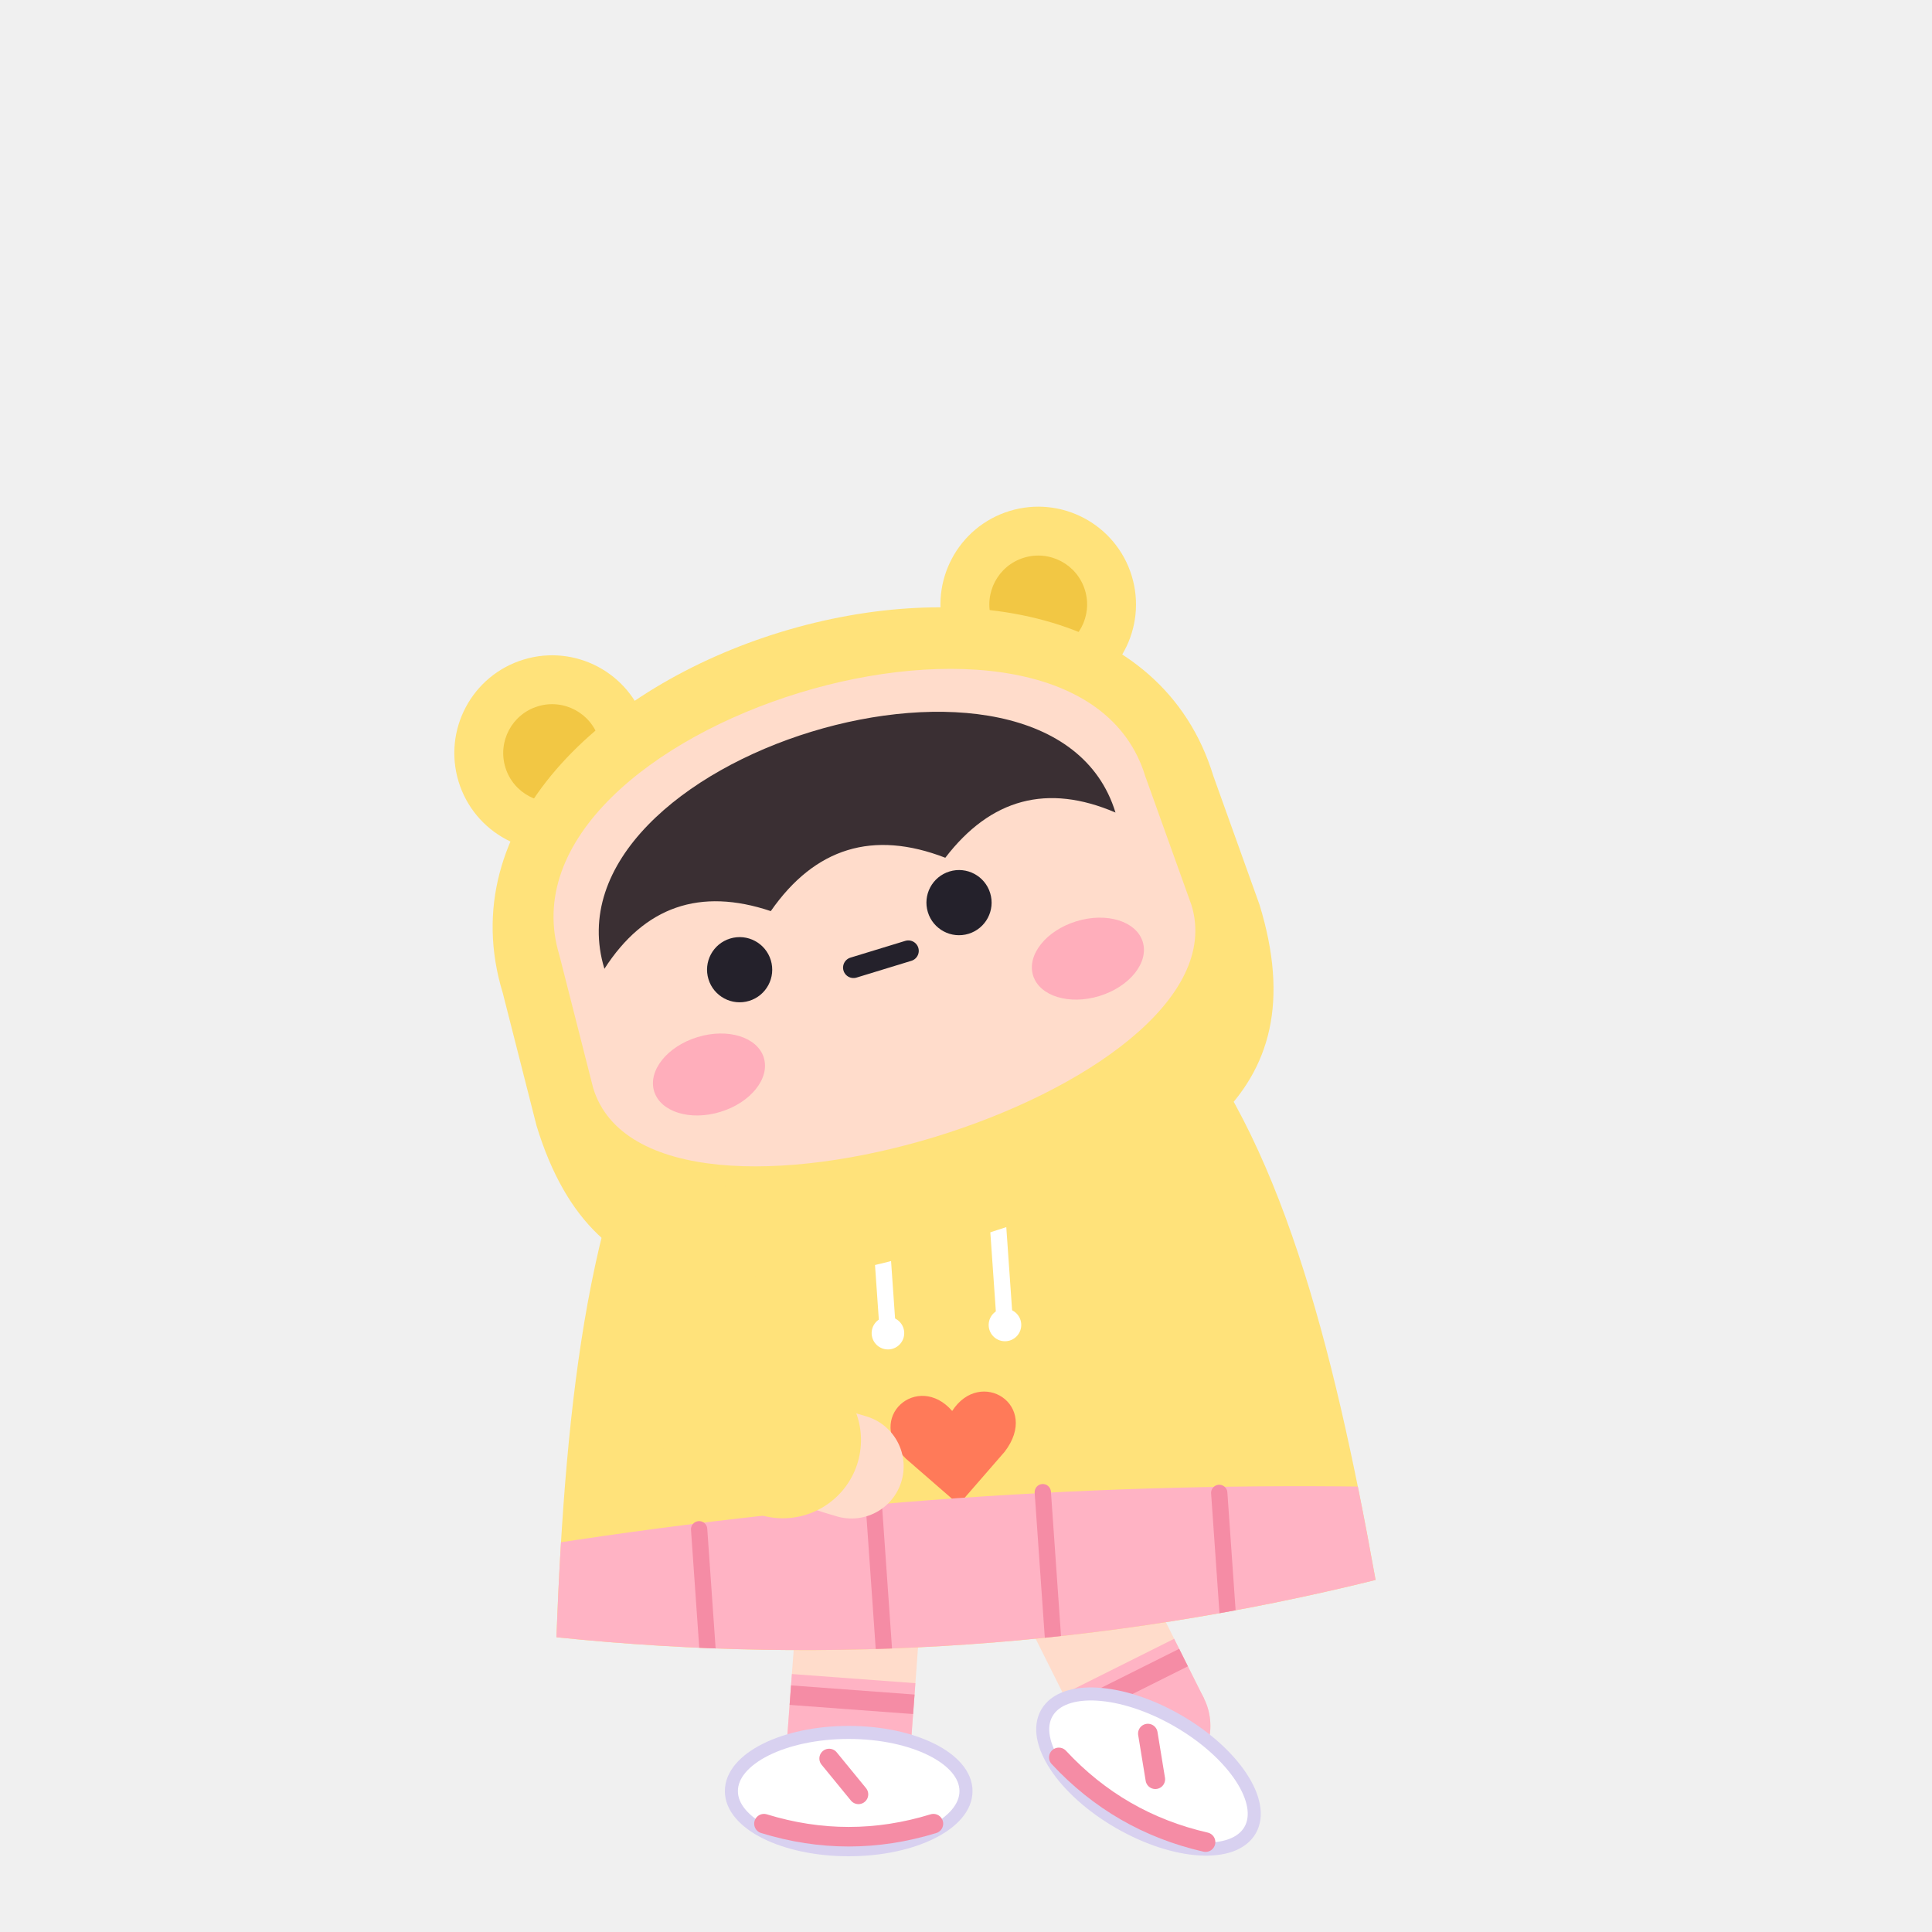
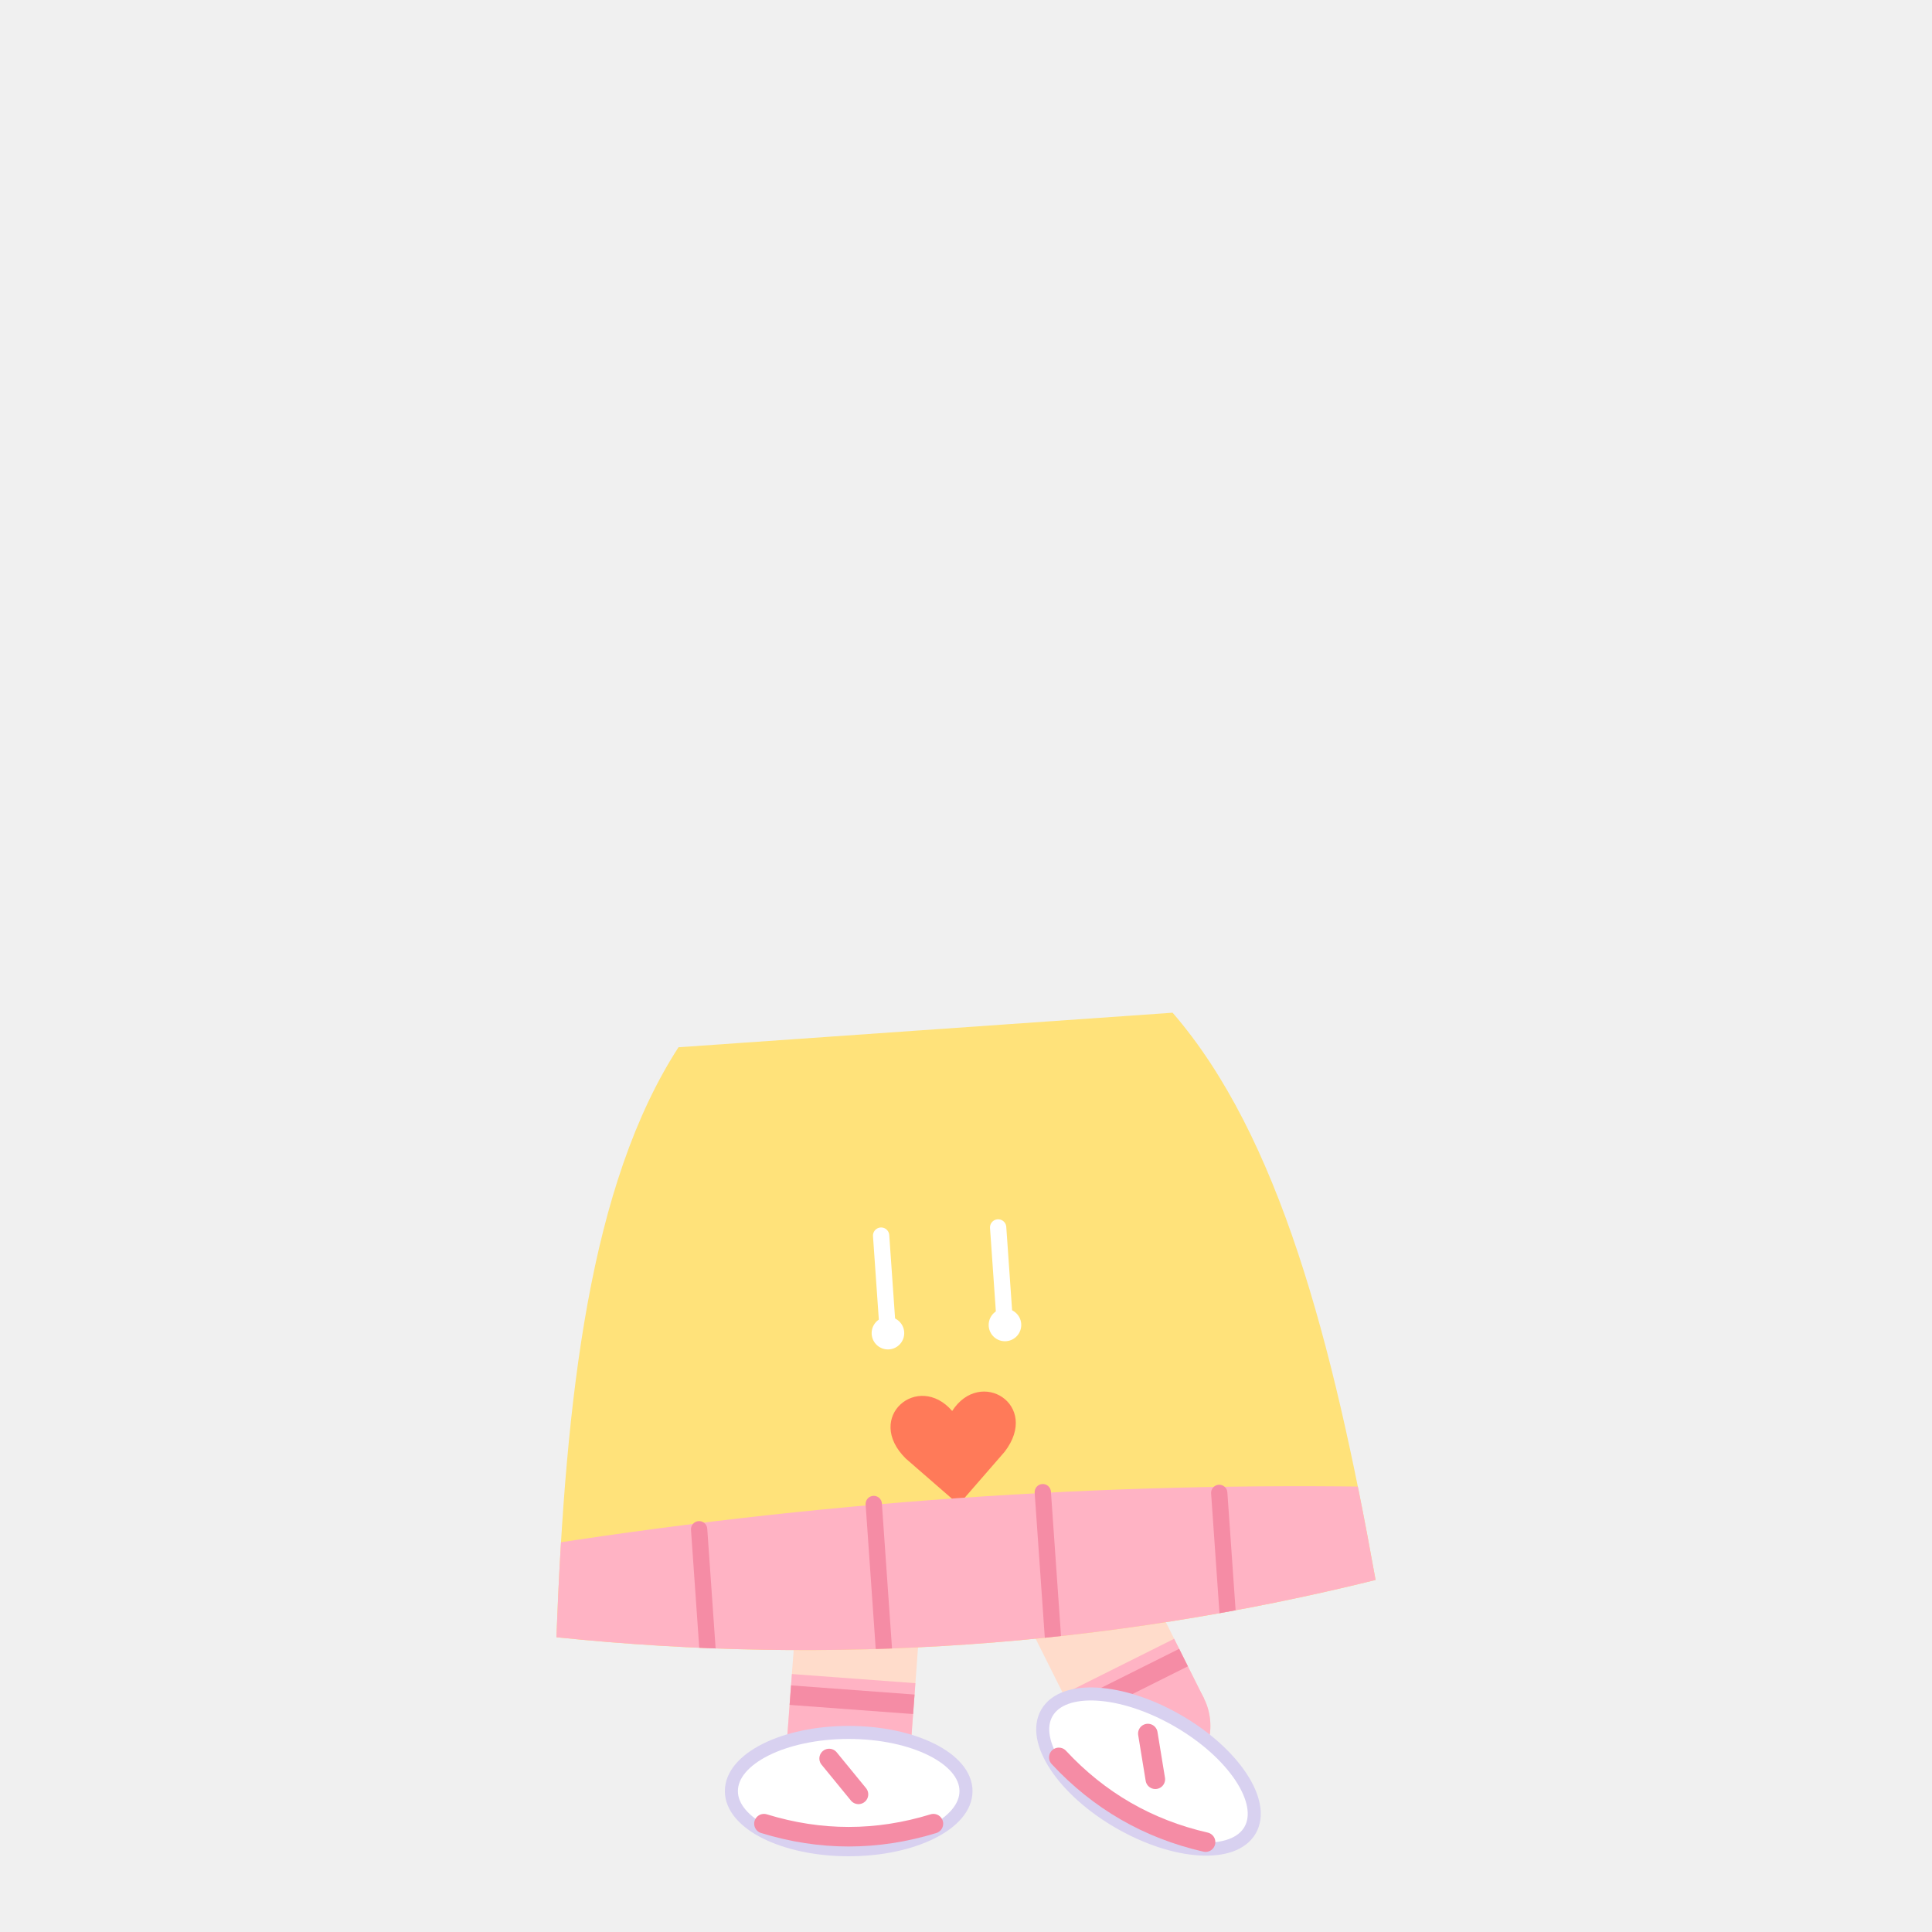
<svg xmlns="http://www.w3.org/2000/svg" viewBox="0 0 480 480" width="480" height="480">
  <g transform="translate(240 464) scale(0.88) translate(-240 -464)">
    <g transform="translate(240 470) scale(0.92) translate(-240 -470)">
      <g>
        <path d="M208 372 L204 426" stroke="#FFDCCB" stroke-width="38" stroke-linecap="round" />
        <path d="M205.52 405.48 L204 426" stroke="#FFB3C4" stroke-width="38" />
        <circle cx="204" cy="426" r="19" fill="#FFB3C4" />
        <path d="M223.988 413.364 L186.092 410.556" stroke="#F58CA5" stroke-width="6" />
        <g transform="rotate(0 204 440)">
          <ellipse cx="204" cy="440" rx="36" ry="18" fill="#FFFFFF" stroke="#D8D1F0" stroke-width="4" />
          <path d="M178 450 q26 8 52 0" stroke="#F58CA5" stroke-width="6" stroke-linecap="round" fill="none" />
          <path d="M198 430 l9 11" stroke="#F58CA5" stroke-width="6" stroke-linecap="round" />
        </g>
        <path d="M272 372 L296 420" stroke="#FFDCCB" stroke-width="38" stroke-linecap="round" />
        <path d="M286.88 401.76 L296 420" stroke="#FFB3C4" stroke-width="38" />
        <circle cx="296" cy="420" r="19" fill="#FFB3C4" />
        <path d="M306.754 399.023 L272.766 416.017" stroke="#F58CA5" stroke-width="6" />
        <g transform="rotate(30 296 434)">
          <ellipse cx="296" cy="434" rx="36" ry="18" fill="#FFFFFF" stroke="#D8D1F0" stroke-width="4" />
          <path d="M270 444 q26 8 52 0" stroke="#F58CA5" stroke-width="6" stroke-linecap="round" fill="none" />
          <path d="M290 424 l9 11" stroke="#F58CA5" stroke-width="6" stroke-linecap="round" />
        </g>
        <g transform="translate(0 0) rotate(-4 240 384)">
-           <clipPath id="c261">
+           <clipPath id="c450">
            <path d="M164 206 C134 246 122 310 114 384 Q240 406 366 384 C358 310 346 246 316 206 Z" />
          </clipPath>
          <path d="M164 206 C134 246 122 310 114 384 Q240 406 366 384 C358 310 346 246 316 206 Z" fill="#FFE27A" />
-           <g clip-path="url(#c261)">
+           <g clip-path="url(#c450)">
            <path d="M222 268 v26 M258 268 v26" stroke="#FFFFFF" stroke-width="5" stroke-linecap="round" />
            <circle cx="222" cy="298" r="5" fill="#FFFFFF" />
            <circle cx="258" cy="298" r="5" fill="#FFFFFF" />
            <path transform="translate(240 328) scale(0.8)" d="M0 -6 c-12 -16 -34 0 -19 17 l19 19 l19 -19 c15 -17 -7 -33 -19 -17 z" fill="#FF7A59" />
            <path d="M106 356 Q240 344 374 356 V420 H106 Z" fill="#FFB3C4" />
            <path d="M160 354 V410 M214 350 V410 M266 350 V410 M320 354 V410" stroke="#F58CA5" stroke-width="5" stroke-linecap="round" />
          </g>
-           <g transform="rotate(-13 240 236)">
-             <circle cx="162" cy="92" r="30" fill="#FFE27A" />
-             <circle cx="318" cy="92" r="30" fill="#FFE27A" />
-             <circle cx="162" cy="92" r="15" fill="#F2C744" />
-             <circle cx="318" cy="92" r="15" fill="#F2C744" />
-             <path d="M126 158 C126 50 354 50 354 158 L356 200 C356 262 310 272 240 272 C170 272 124 262 124 200 Z" fill="#FFE27A" />
-             <path d="M146 152 C146 78 334 78 334 152 L336 194 C336 254 144 254 144 194 Z" fill="#FFDCCB" />
-             <path d="M158 160 C158 92 322 92 322 160 Q296 138 268 158 Q240 136 212 158 Q184 138 158 160 Z" fill="#3A2F33" />
-             <g transform="translate(240 178) scale(0.8) translate(-240 -262)">
-               <ellipse cx="164" cy="290" rx="22" ry="15" fill="#FF8FB1" opacity="0.6" />
-               <ellipse cx="316" cy="290" rx="22" ry="15" fill="#FF8FB1" opacity="0.6" />
-               <circle cx="187" cy="255" r="12.5" fill="#24212B" />
-               <circle cx="275" cy="255" r="12.5" fill="#24212B" />
-               <path d="M229 267 h22" stroke="#24212B" stroke-width="8" stroke-linecap="round" />
-             </g>
-           </g>
-           <path d="M160 268 Q150.0 317.0 208 338" stroke="#FFDCCB" stroke-width="32" stroke-linecap="round" fill="none" />
-           <path d="M160 268 Q152.0 307.2 187.52 328.48" stroke="#FFE27A" stroke-width="48" stroke-linecap="round" fill="none" />
        </g>
      </g>
    </g>
  </g>
</svg>
